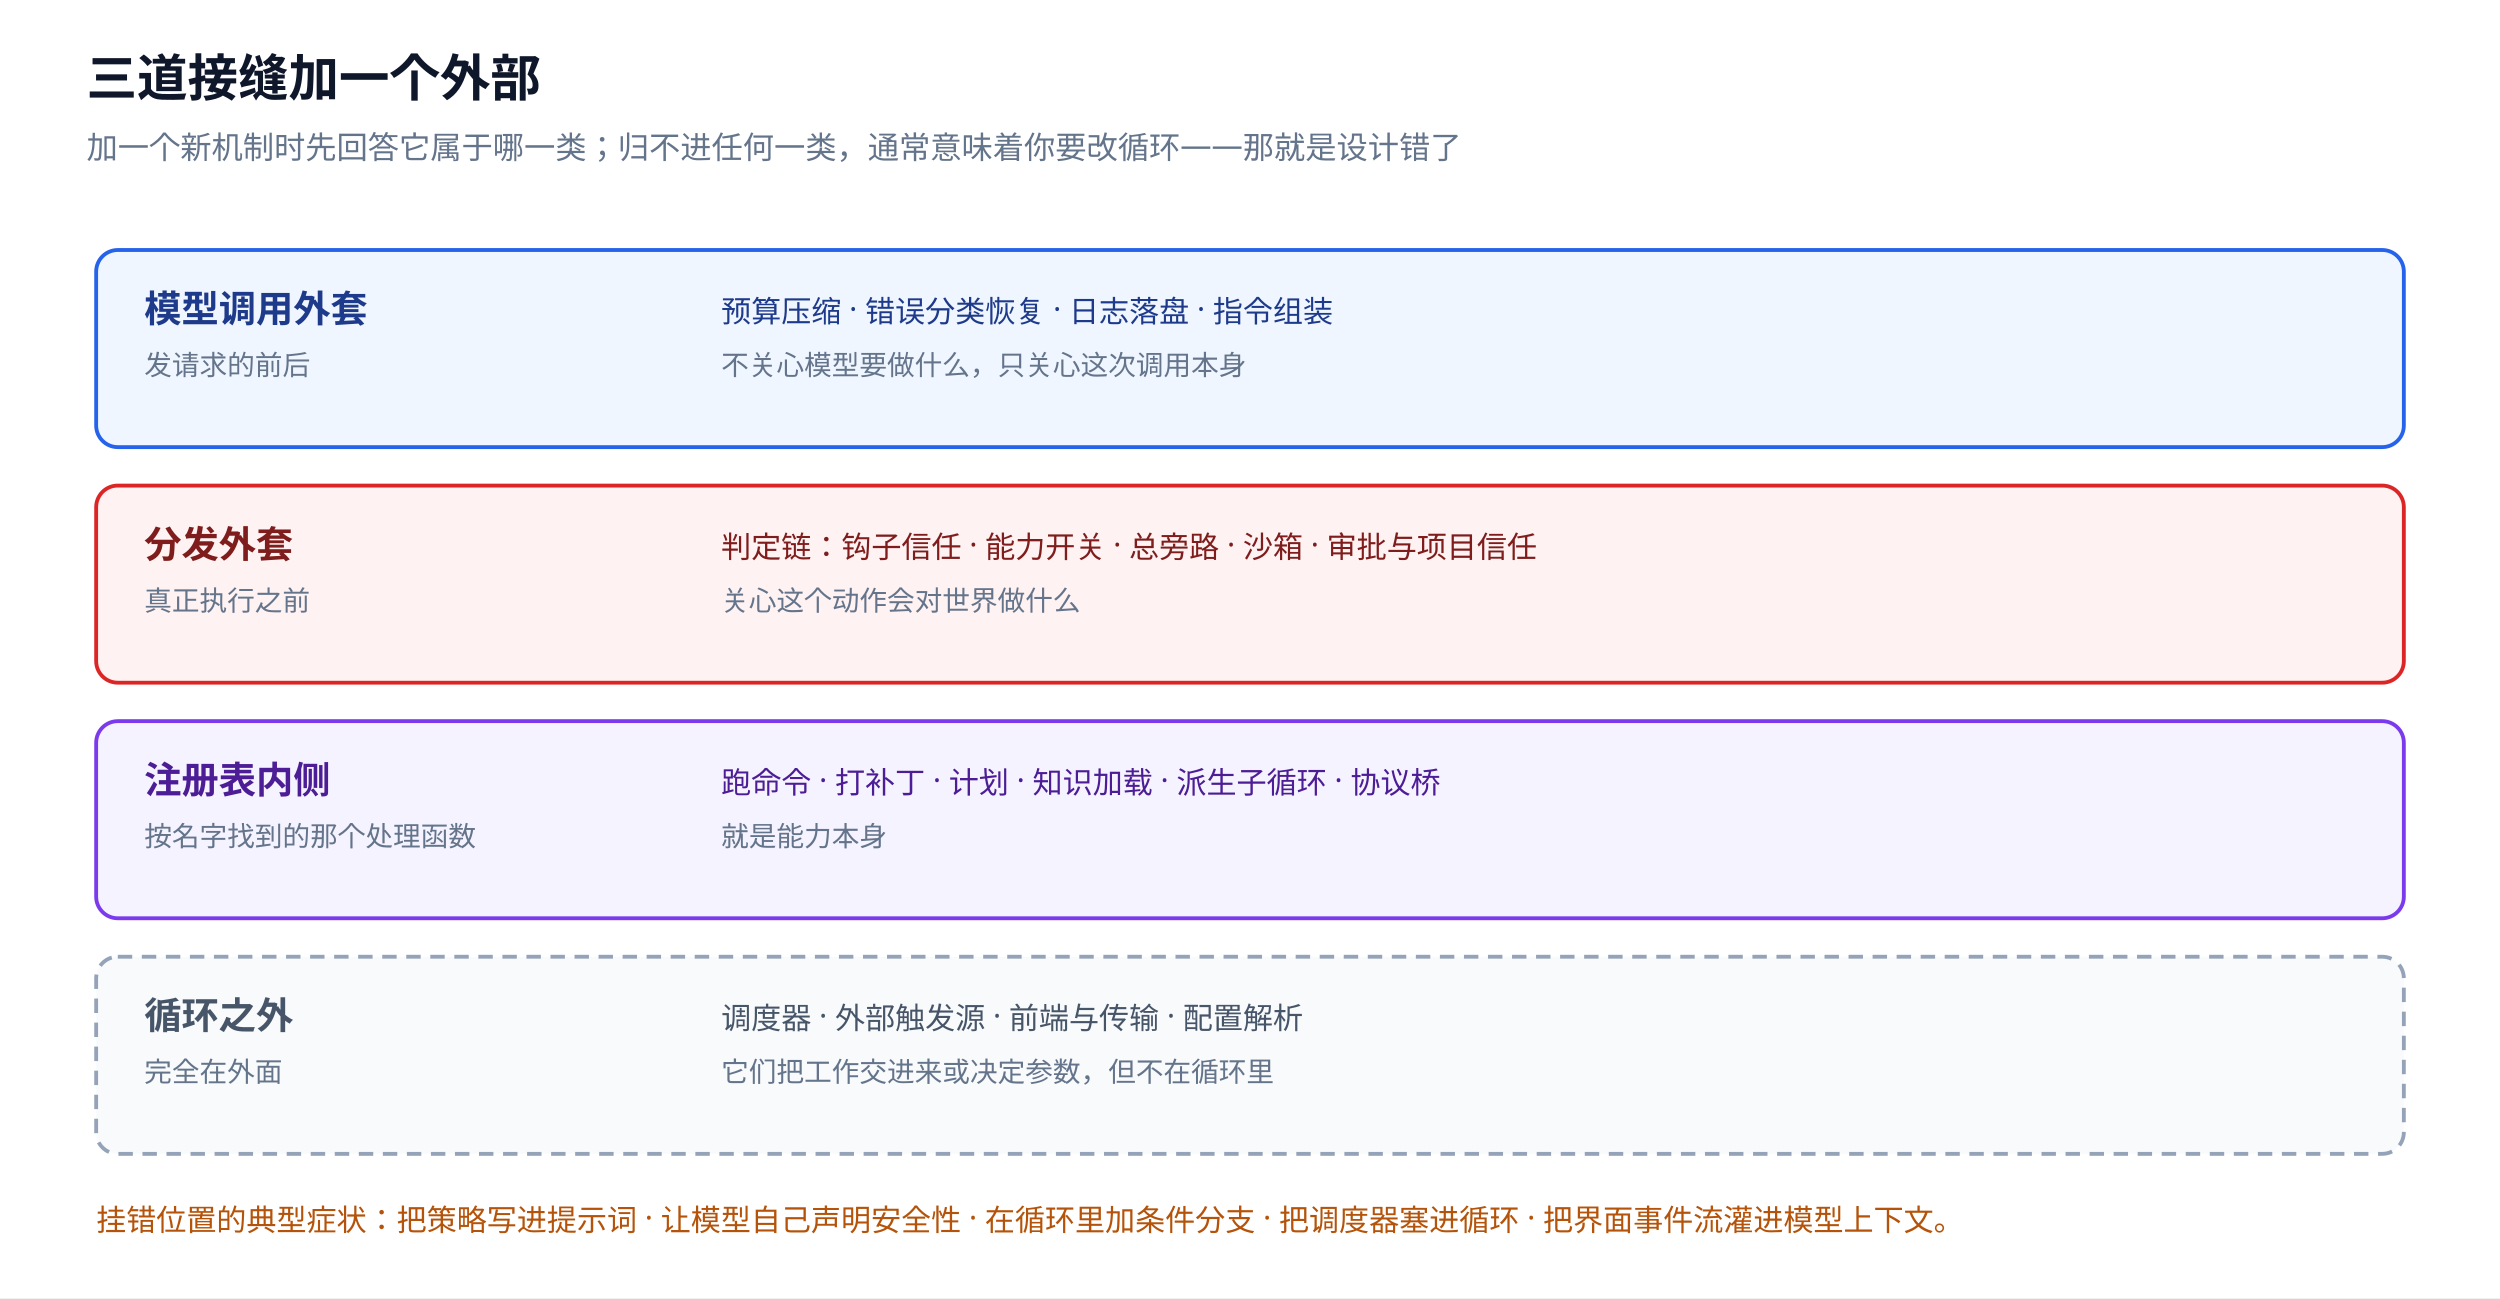
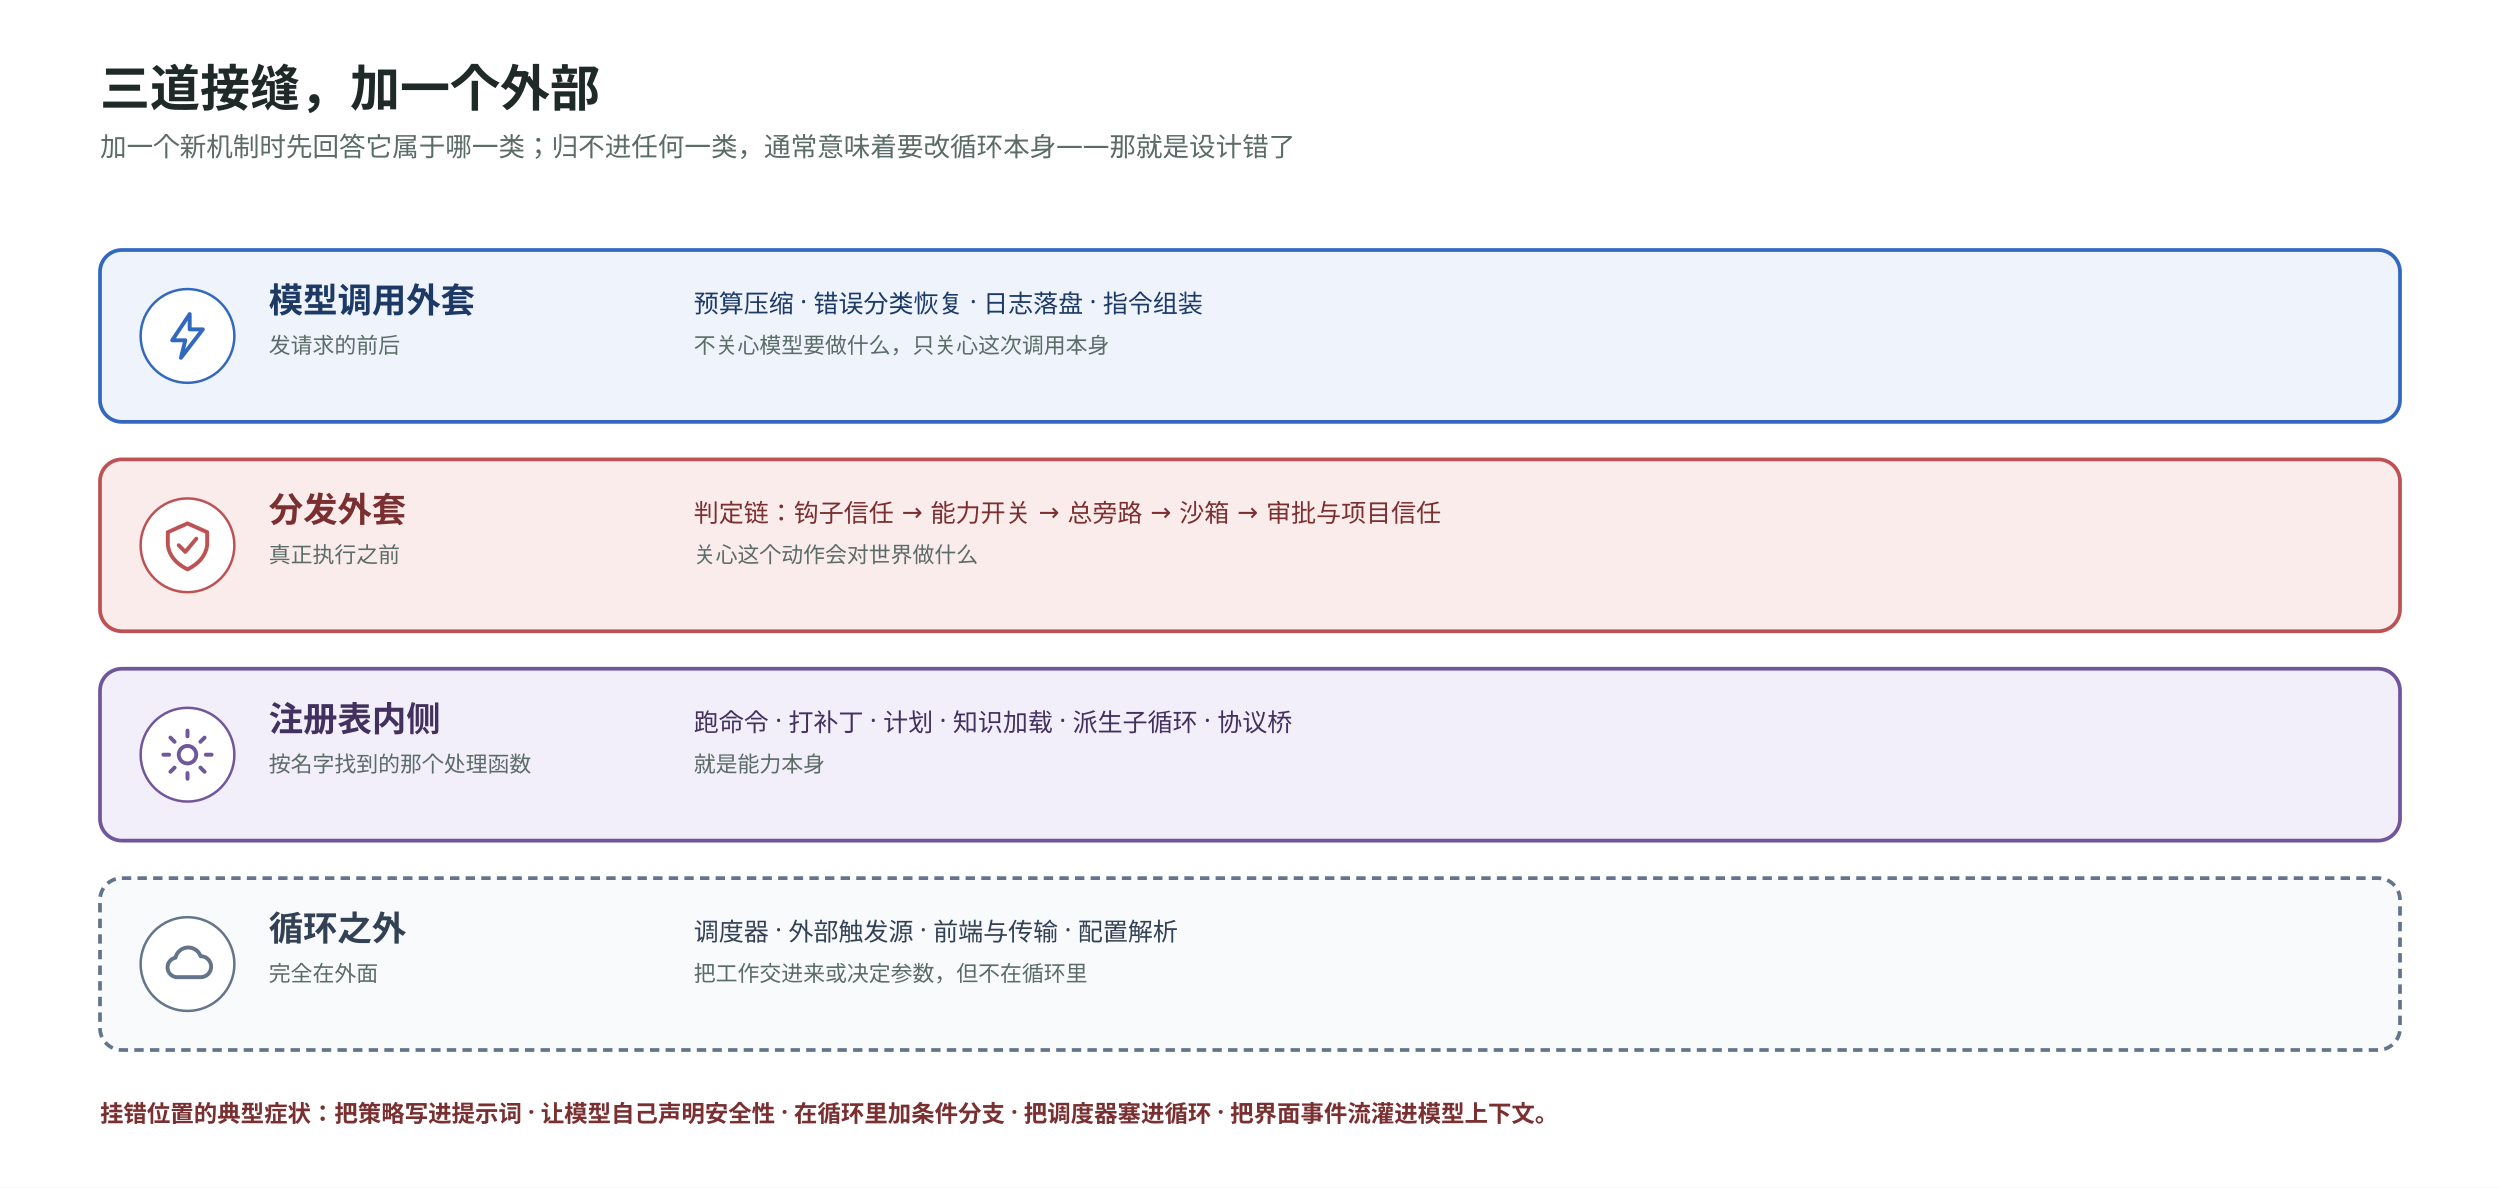
- <svg xmlns="http://www.w3.org/2000/svg" width="1040" height="540" viewBox="0 0 1040 540" font-family="'PingFang SC','Hiragino Sans GB','Heiti SC','Microsoft YaHei',sans-serif">
-   <rect width="1040" height="540" fill="#ffffff" />
+ <svg xmlns="http://www.w3.org/2000/svg" width="1600" height="760" viewBox="0 0 1600 760">
+   <style>text{font-family:'PingFang SC','Hiragino Sans GB','Heiti SC','Microsoft YaHei',sans-serif;letter-spacing:0}</style>
  <defs>
-     <marker id="a" viewBox="0 0 10 10" refX="9" refY="5" markerWidth="7" markerHeight="7" orient="auto">
-       <path d="M0,0 L10,5 L0,10 z" fill="#94a3b8" />
+     <marker id="arr" markerWidth="9" markerHeight="7" refX="8" refY="3.5" orient="auto">
+       <polygon points="0 0,9 3.5,0 7" fill="#b7c0bd" />
    </marker>
-     <marker id="ar" viewBox="0 0 10 10" refX="9" refY="5" markerWidth="7" markerHeight="7" orient="auto">
-       <path d="M0,0 L10,5 L0,10 z" fill="#dc2626" />
+     <marker id="arr-r" markerWidth="9" markerHeight="7" refX="8" refY="3.5" orient="auto">
+       <polygon points="0 0,9 3.5,0 7" fill="#bd5254" />
    </marker>
-     <marker id="ag" viewBox="0 0 10 10" refX="9" refY="5" markerWidth="7" markerHeight="7" orient="auto">
-       <path d="M0,0 L10,5 L0,10 z" fill="#059669" />
+     <marker id="arr-g" markerWidth="9" markerHeight="7" refX="8" refY="3.5" orient="auto">
+       <polygon points="0 0,9 3.5,0 7" fill="#177b65" />
+     </marker>
+     <marker id="arr-b" markerWidth="9" markerHeight="7" refX="8" refY="3.5" orient="auto">
+       <polygon points="0 0,9 3.5,0 7" fill="#3268bf" />
    </marker>
  </defs>
-   <text x="36" y="40" font-size="21" fill="#0f172a" text-anchor="start" font-weight="600">三道接缝加一个外部</text>
-   <text x="36" y="66" font-size="13" fill="#64748b" text-anchor="start" font-weight="400">加一个新机制时先回答它属于哪一类；归不进任何一类，通常意味着你要改循环——那就是设计错了</text>
-   <rect x="40" y="104" width="960" height="82" rx="9" fill="#eff6ff" stroke="#2563eb" stroke-width="1.6" />
-   <text x="60" y="134" font-size="15.5" fill="#1e3a8a" text-anchor="start" font-weight="700">模型调用外套</text>
-   <text x="60" y="156" font-size="11.5" fill="#64748b" text-anchor="start" font-weight="400">发请求的前后</text>
-   <text x="300" y="134" font-size="12.5" fill="#1e3a8a" text-anchor="start" font-weight="400">预算压缩 · 错误分类恢复 · 日志落盘 · 指令组装</text>
-   <text x="300" y="156" font-size="11.5" fill="#64748b" text-anchor="start" font-weight="400">不关心模型要做什么，只关心这次调用本身</text>
-   <rect x="40" y="202" width="960" height="82" rx="9" fill="#fef2f2" stroke="#dc2626" stroke-width="1.6" />
-   <text x="60" y="232" font-size="15.5" fill="#7f1d1d" text-anchor="start" font-weight="700">分发外套</text>
-   <text x="60" y="254" font-size="11.5" fill="#64748b" text-anchor="start" font-weight="400">真正执行之前</text>
-   <text x="300" y="232" font-size="12.5" fill="#7f1d1d" text-anchor="start" font-weight="400">判定链：钩子信任 · 能力开关 · 总旁路 · 沙箱 · 审批与项目信任</text>
-   <text x="300" y="254" font-size="11.5" fill="#64748b" text-anchor="start" font-weight="400">关心这个动作会对世界做什么</text>
-   <rect x="40" y="300" width="960" height="82" rx="9" fill="#f5f3ff" stroke="#7c3aed" stroke-width="1.6" />
-   <text x="60" y="330" font-size="15.5" fill="#4c1d95" text-anchor="start" font-weight="700">注册表内侧</text>
-   <text x="60" y="352" font-size="11.5" fill="#64748b" text-anchor="start" font-weight="400">按名字找到的那个处理函数</text>
-   <text x="300" y="330" font-size="12.5" fill="#4c1d95" text-anchor="start" font-weight="400">跑命令 · 打补丁 · 计划 · 知识加载 · 派生子循环 · 协议桥</text>
-   <text x="300" y="352" font-size="11.5" fill="#64748b" text-anchor="start" font-weight="400">就是能力本身</text>
-   <rect x="40" y="398" width="960" height="82" rx="9" fill="#f8fafc" stroke="#94a3b8" stroke-width="1.6" stroke-dasharray="6 4" />
-   <text x="60" y="428" font-size="15.5" fill="#475569" text-anchor="start" font-weight="700">循环之外</text>
-   <text x="60" y="450" font-size="11.5" fill="#64748b" text-anchor="start" font-weight="400">完全在外面</text>
-   <text x="300" y="428" font-size="12.5" fill="#475569" text-anchor="start" font-weight="400">调度器 · 外部触发源 · 前端与传输 · 配置解析</text>
-   <text x="300" y="450" font-size="11.5" fill="#64748b" text-anchor="start" font-weight="400">它们把工作交进来或决定参数，但不在循环里</text>
-   <text x="40" y="512" font-size="12.5" fill="#b45309" text-anchor="start" font-weight="400">挂错位置的典型症状：把策略写进提示词 · 让模型自己声明安全性 · 在循环里加条件分支 · 把调度器塞进循环 · 把界面事件流灌进模型上下文。</text>
+   <rect width="1600" height="760" fill="#ffffff" />
+   <text x="64" y="68" font-size="32" fill="#1f2a28" text-anchor="start" font-weight="650">三道接缝，加一个外部</text>
+   <text x="64" y="100" font-size="17" fill="#5b6b67" text-anchor="start" font-weight="400">加一个新机制时先回答它属于哪一类；归不进任何一类，通常意味着要改循环本身——那就是设计错了</text>
+   <rect x="64" y="160" width="1472" height="110" rx="14" fill="#eef3fc" stroke="#3268bf" stroke-width="2.4" />
+   <circle cx="120" cy="215.0" r="30" fill="#ffffff" stroke="#3268bf" stroke-width="1.6" />
+   <g transform="translate(103.2,198.2) scale(1.4)" fill="none" stroke="#3268bf" stroke-width="1.8" stroke-linecap="round" stroke-linejoin="round">
+     <path d="M13,2 L5,14 H11 L9,22 L19,9 H13 Z" stroke-linejoin="round" />
+   </g>
+   <text x="172" y="200" font-size="22" fill="#1d3a66" text-anchor="start" font-weight="700">模型调用外套</text>
+   <text x="172" y="226" font-size="14" fill="#5b6b67" text-anchor="start" font-weight="400">发请求的前后</text>
+   <text x="444" y="200" font-size="16" fill="#1d3a66" text-anchor="start" font-weight="500">预算压缩 · 错误分类恢复 · 日志落盘 · 指令组装</text>
+   <text x="444" y="226" font-size="14" fill="#5b6b67" text-anchor="start" font-weight="400">不关心模型要做什么，只关心这次调用本身</text>
+   <rect x="64" y="294" width="1472" height="110" rx="14" fill="#fbecec" stroke="#bd5254" stroke-width="2.4" />
+   <circle cx="120" cy="349.0" r="30" fill="#ffffff" stroke="#bd5254" stroke-width="1.6" />
+   <g transform="translate(103.2,332.2) scale(1.4)" fill="none" stroke="#bd5254" stroke-width="1.8" stroke-linecap="round" stroke-linejoin="round">
+     <path d="M12,2 L21,6 V12 Q20,19 12,23 Q4,19 3,12 V6 Z" />
+     <path d="M8,12 L11,15 L16,9" />
+   </g>
+   <text x="172" y="334" font-size="22" fill="#7a2f31" text-anchor="start" font-weight="700">分发外套</text>
+   <text x="172" y="360" font-size="14" fill="#5b6b67" text-anchor="start" font-weight="400">真正执行之前</text>
+   <text x="444" y="334" font-size="16" fill="#7a2f31" text-anchor="start" font-weight="500">判定链：钩子信任 → 能力开关 → 总旁路 → 沙箱 → 审批与项目信任</text>
+   <text x="444" y="360" font-size="14" fill="#5b6b67" text-anchor="start" font-weight="400">关心这个动作会对世界做什么</text>
+   <rect x="64" y="428" width="1472" height="110" rx="14" fill="#f3effa" stroke="#70579c" stroke-width="2.4" />
+   <circle cx="120" cy="483.0" r="30" fill="#ffffff" stroke="#70579c" stroke-width="1.6" />
+   <g transform="translate(103.2,466.2) scale(1.4)" fill="none" stroke="#70579c" stroke-width="1.8" stroke-linecap="round" stroke-linejoin="round">
+     <circle cx="12" cy="12" r="4" />
+     <line x1="20.4" y1="12.0" x2="23.0" y2="12.0" />
+     <line x1="17.9" y1="17.9" x2="19.8" y2="19.8" />
+     <line x1="12.0" y1="20.4" x2="12.0" y2="23.0" />
+     <line x1="6.1" y1="17.9" x2="4.2" y2="19.8" />
+     <line x1="3.6" y1="12.0" x2="1.0" y2="12.0" />
+     <line x1="6.1" y1="6.1" x2="4.2" y2="4.2" />
+     <line x1="12.0" y1="3.6" x2="12.0" y2="1.0" />
+     <line x1="17.9" y1="6.1" x2="19.8" y2="4.2" />
+   </g>
+   <text x="172" y="468" font-size="22" fill="#42315e" text-anchor="start" font-weight="700">注册表内侧</text>
+   <text x="172" y="494" font-size="14" fill="#5b6b67" text-anchor="start" font-weight="400">按名字找到的那个处理函数</text>
+   <text x="444" y="468" font-size="16" fill="#42315e" text-anchor="start" font-weight="500">跑命令 · 打补丁 · 计划 · 知识加载 · 派生子循环 · 协议桥</text>
+   <text x="444" y="494" font-size="14" fill="#5b6b67" text-anchor="start" font-weight="400">就是能力本身</text>
+   <rect x="64" y="562" width="1472" height="110" rx="14" fill="#f8fafc" stroke="#64748b" stroke-width="2.4" stroke-dasharray="6 4" />
+   <circle cx="120" cy="617.0" r="30" fill="#ffffff" stroke="#64748b" stroke-width="1.6" />
+   <g transform="translate(103.2,600.2) scale(1.4)" fill="none" stroke="#64748b" stroke-width="1.8" stroke-linecap="round" stroke-linejoin="round">
+     <path d="M7,18 A4.5,4.5 0 0 1 6.5,9.1 A6,6 0 0 1 18,8.4 A4.5,4.5 0 0 1 18,18 Z" />
+   </g>
+   <text x="172" y="602" font-size="22" fill="#334155" text-anchor="start" font-weight="700">循环之外</text>
+   <text x="172" y="628" font-size="14" fill="#5b6b67" text-anchor="start" font-weight="400">完全在外面</text>
+   <text x="444" y="602" font-size="16" fill="#334155" text-anchor="start" font-weight="500">调度器 · 外部触发源 · 前端与传输 · 配置解析</text>
+   <text x="444" y="628" font-size="14" fill="#5b6b67" text-anchor="start" font-weight="400">把工作交进来或决定参数，但不在循环里</text>
+   <text x="64" y="718" font-size="15" fill="#7a2f31" text-anchor="start" font-weight="600">挂错位置的典型症状：把策略写进提示词 · 让模型自己声明安全性 · 在循环里加条件分支 · 把调度器塞进循环 · 把界面事件流灌进模型上下文。</text>
</svg>
